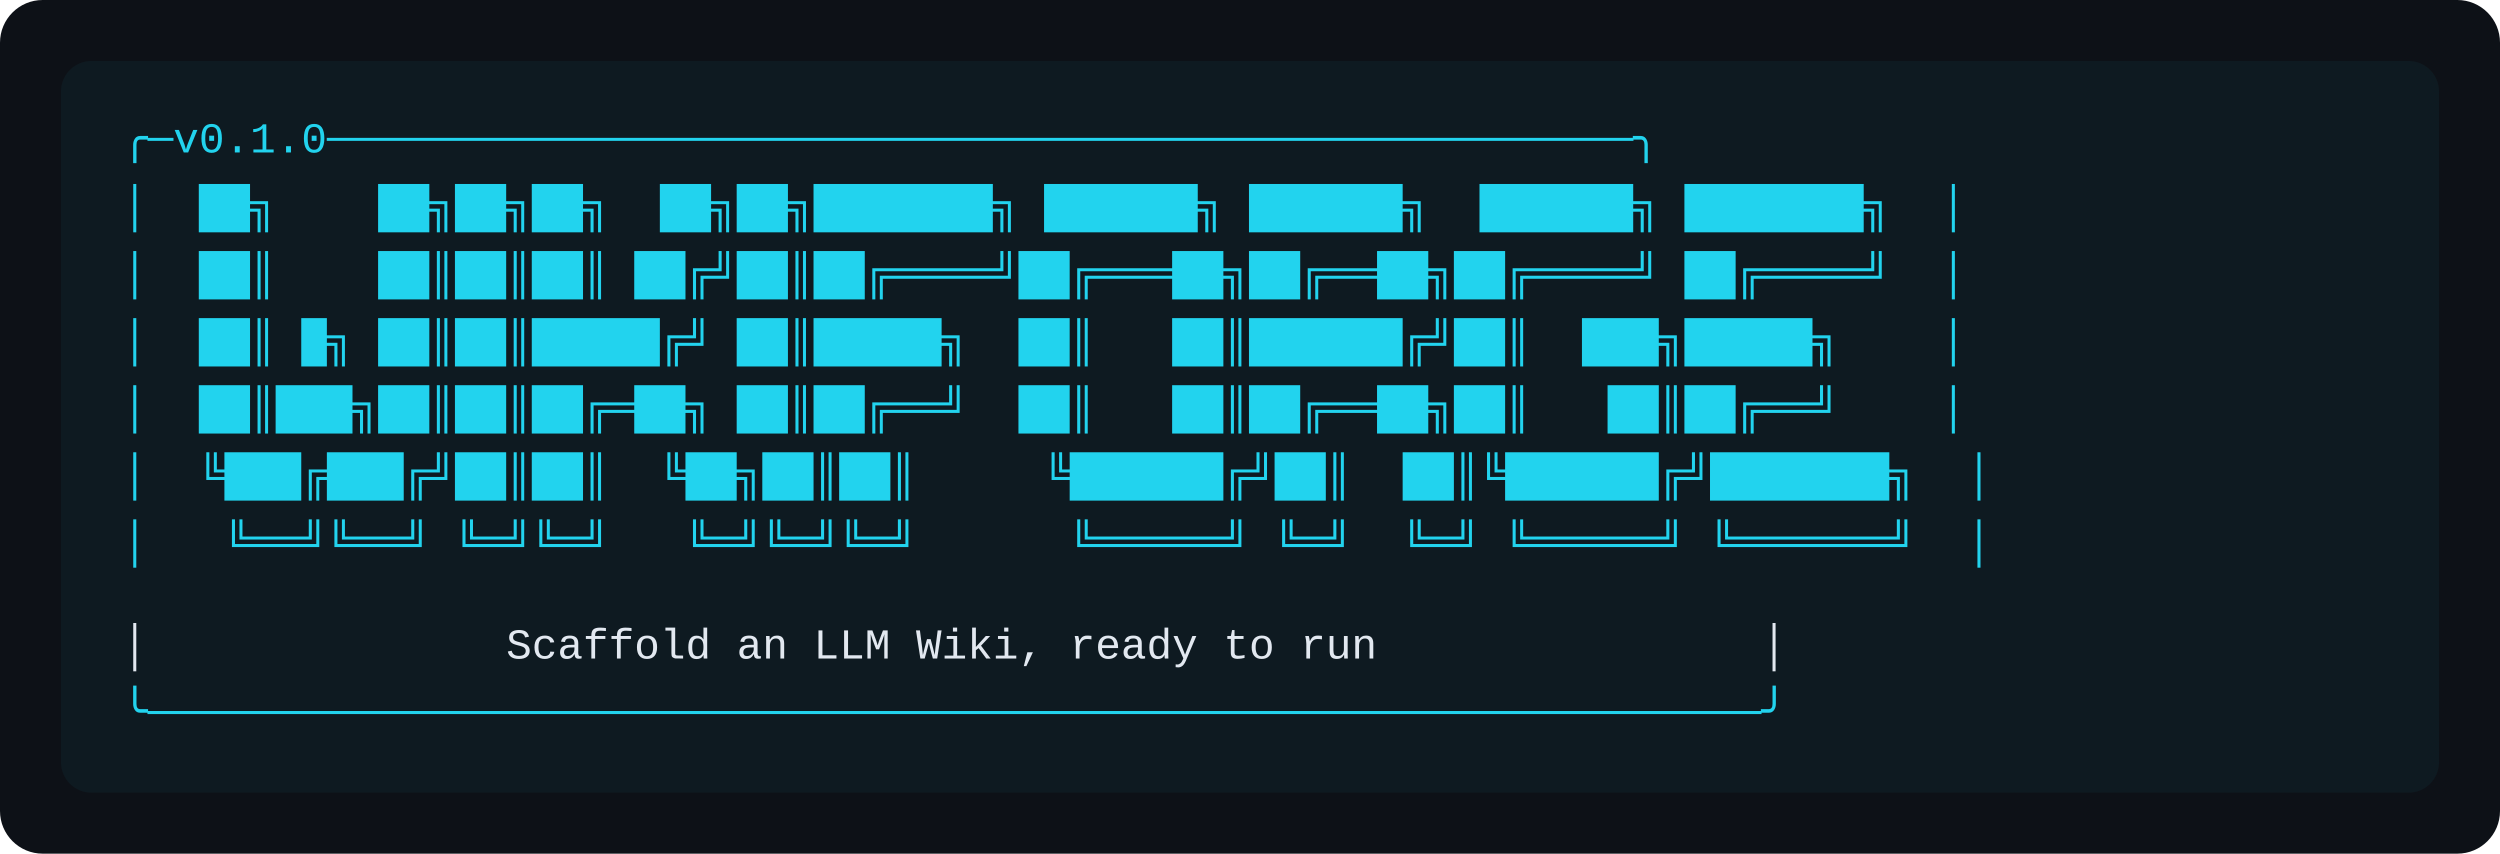
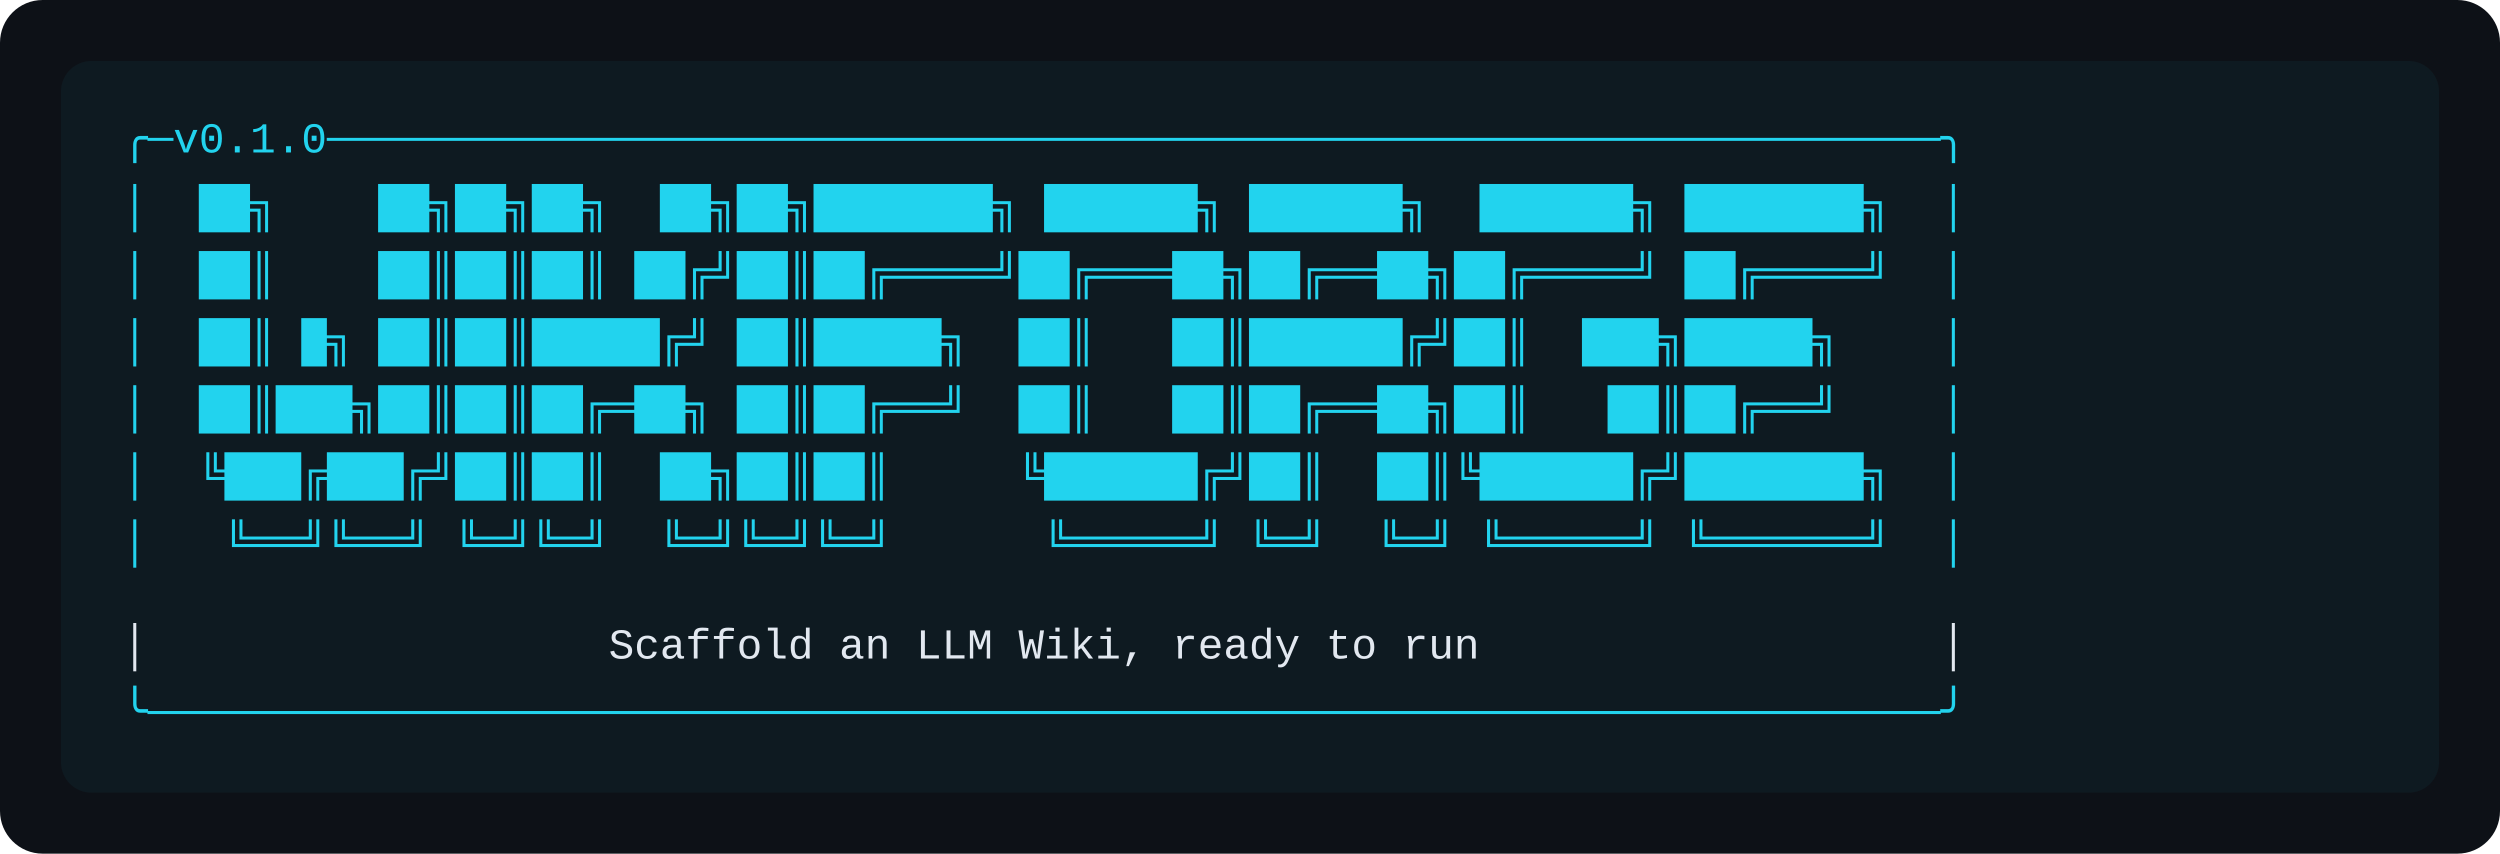
<svg xmlns="http://www.w3.org/2000/svg" viewBox="0 0 820 280" width="820" height="280" role="img" aria-label="WikiForge — Scaffold an LLM Wiki, ready to run">
  <defs>
    <style>
      .bg { fill: #0d1117; }
      .glow { fill: #22d3ee; opacity: 0.05; }
      .line {
        font-family: ui-monospace, 'SFMono-Regular', Consolas, 'Liberation Mono', Menlo, 'Courier New', monospace;
        font-size: 14px;
        fill: #22d3ee;
        letter-spacing: 0;
      }
      .tagline {
        font-family: ui-monospace, 'SFMono-Regular', Consolas, 'Liberation Mono', Menlo, monospace;
        font-size: 14px;
        fill: #e2e8f0;
      }
    </style>
  </defs>
  <rect class="bg" x="0" y="0" width="820" height="280" rx="14" />
  <rect class="glow" x="20" y="20" width="780" height="240" rx="10" />
  <g xml:space="preserve" text-anchor="start">
-     <text class="line" x="40" y="50">╭─v0.1.0───────────────────────────────────────────────────╮</text>
+     <text class="line" x="40" y="50">╭─v0.1.0───────────────────────────────────────────────────────────────╮</text>
    <text class="line" x="40" y="72">│  ██╗    ██╗██╗██╗  ██╗██╗███████╗ ██████╗ ██████╗  ██████╗ ███████╗  │</text>
    <text class="line" x="40" y="94">│  ██║    ██║██║██║ ██╔╝██║██╔════╝██╔═══██╗██╔══██╗██╔════╝ ██╔════╝  │</text>
    <text class="line" x="40" y="116">│  ██║ █╗ ██║██║█████╔╝ ██║█████╗  ██║   ██║██████╔╝██║  ███╗█████╗    │</text>
    <text class="line" x="40" y="138">│  ██║███╗██║██║██╔═██╗ ██║██╔══╝  ██║   ██║██╔══██╗██║   ██║██╔══╝    │</text>
-     <text class="line" x="40" y="160">│  ╚███╔███╔╝██║██║  ╚██╗██║██║     ╚██████╔╝██║  ██║╚██████╔╝███████╗  │</text>
-     <text class="line" x="40" y="182">│   ╚══╝╚══╝ ╚═╝╚═╝   ╚═╝╚═╝╚═╝      ╚═════╝ ╚═╝  ╚═╝ ╚═════╝ ╚══════╝  │</text>
-     <text class="tagline" x="40" y="216">│              Scaffold an LLM Wiki, ready to run               │</text>
-     <text class="line" x="40" y="238">╰───────────────────────────────────────────────────────────────╯</text>
+     <text class="line" x="40" y="160">│  ╚███╔███╔╝██║██║  ██╗██║██║     ╚██████╔╝██║  ██║╚██████╔╝███████╗  │</text>
+     <text class="line" x="40" y="182">│   ╚══╝╚══╝ ╚═╝╚═╝  ╚═╝╚═╝╚═╝      ╚═════╝ ╚═╝  ╚═╝ ╚═════╝ ╚══════╝  │</text>
+     <text class="tagline" x="40" y="216">│                  Scaffold an LLM Wiki, ready to run                  │</text>
+     <text class="line" x="40" y="238">╰──────────────────────────────────────────────────────────────────────╯</text>
  </g>
</svg>
